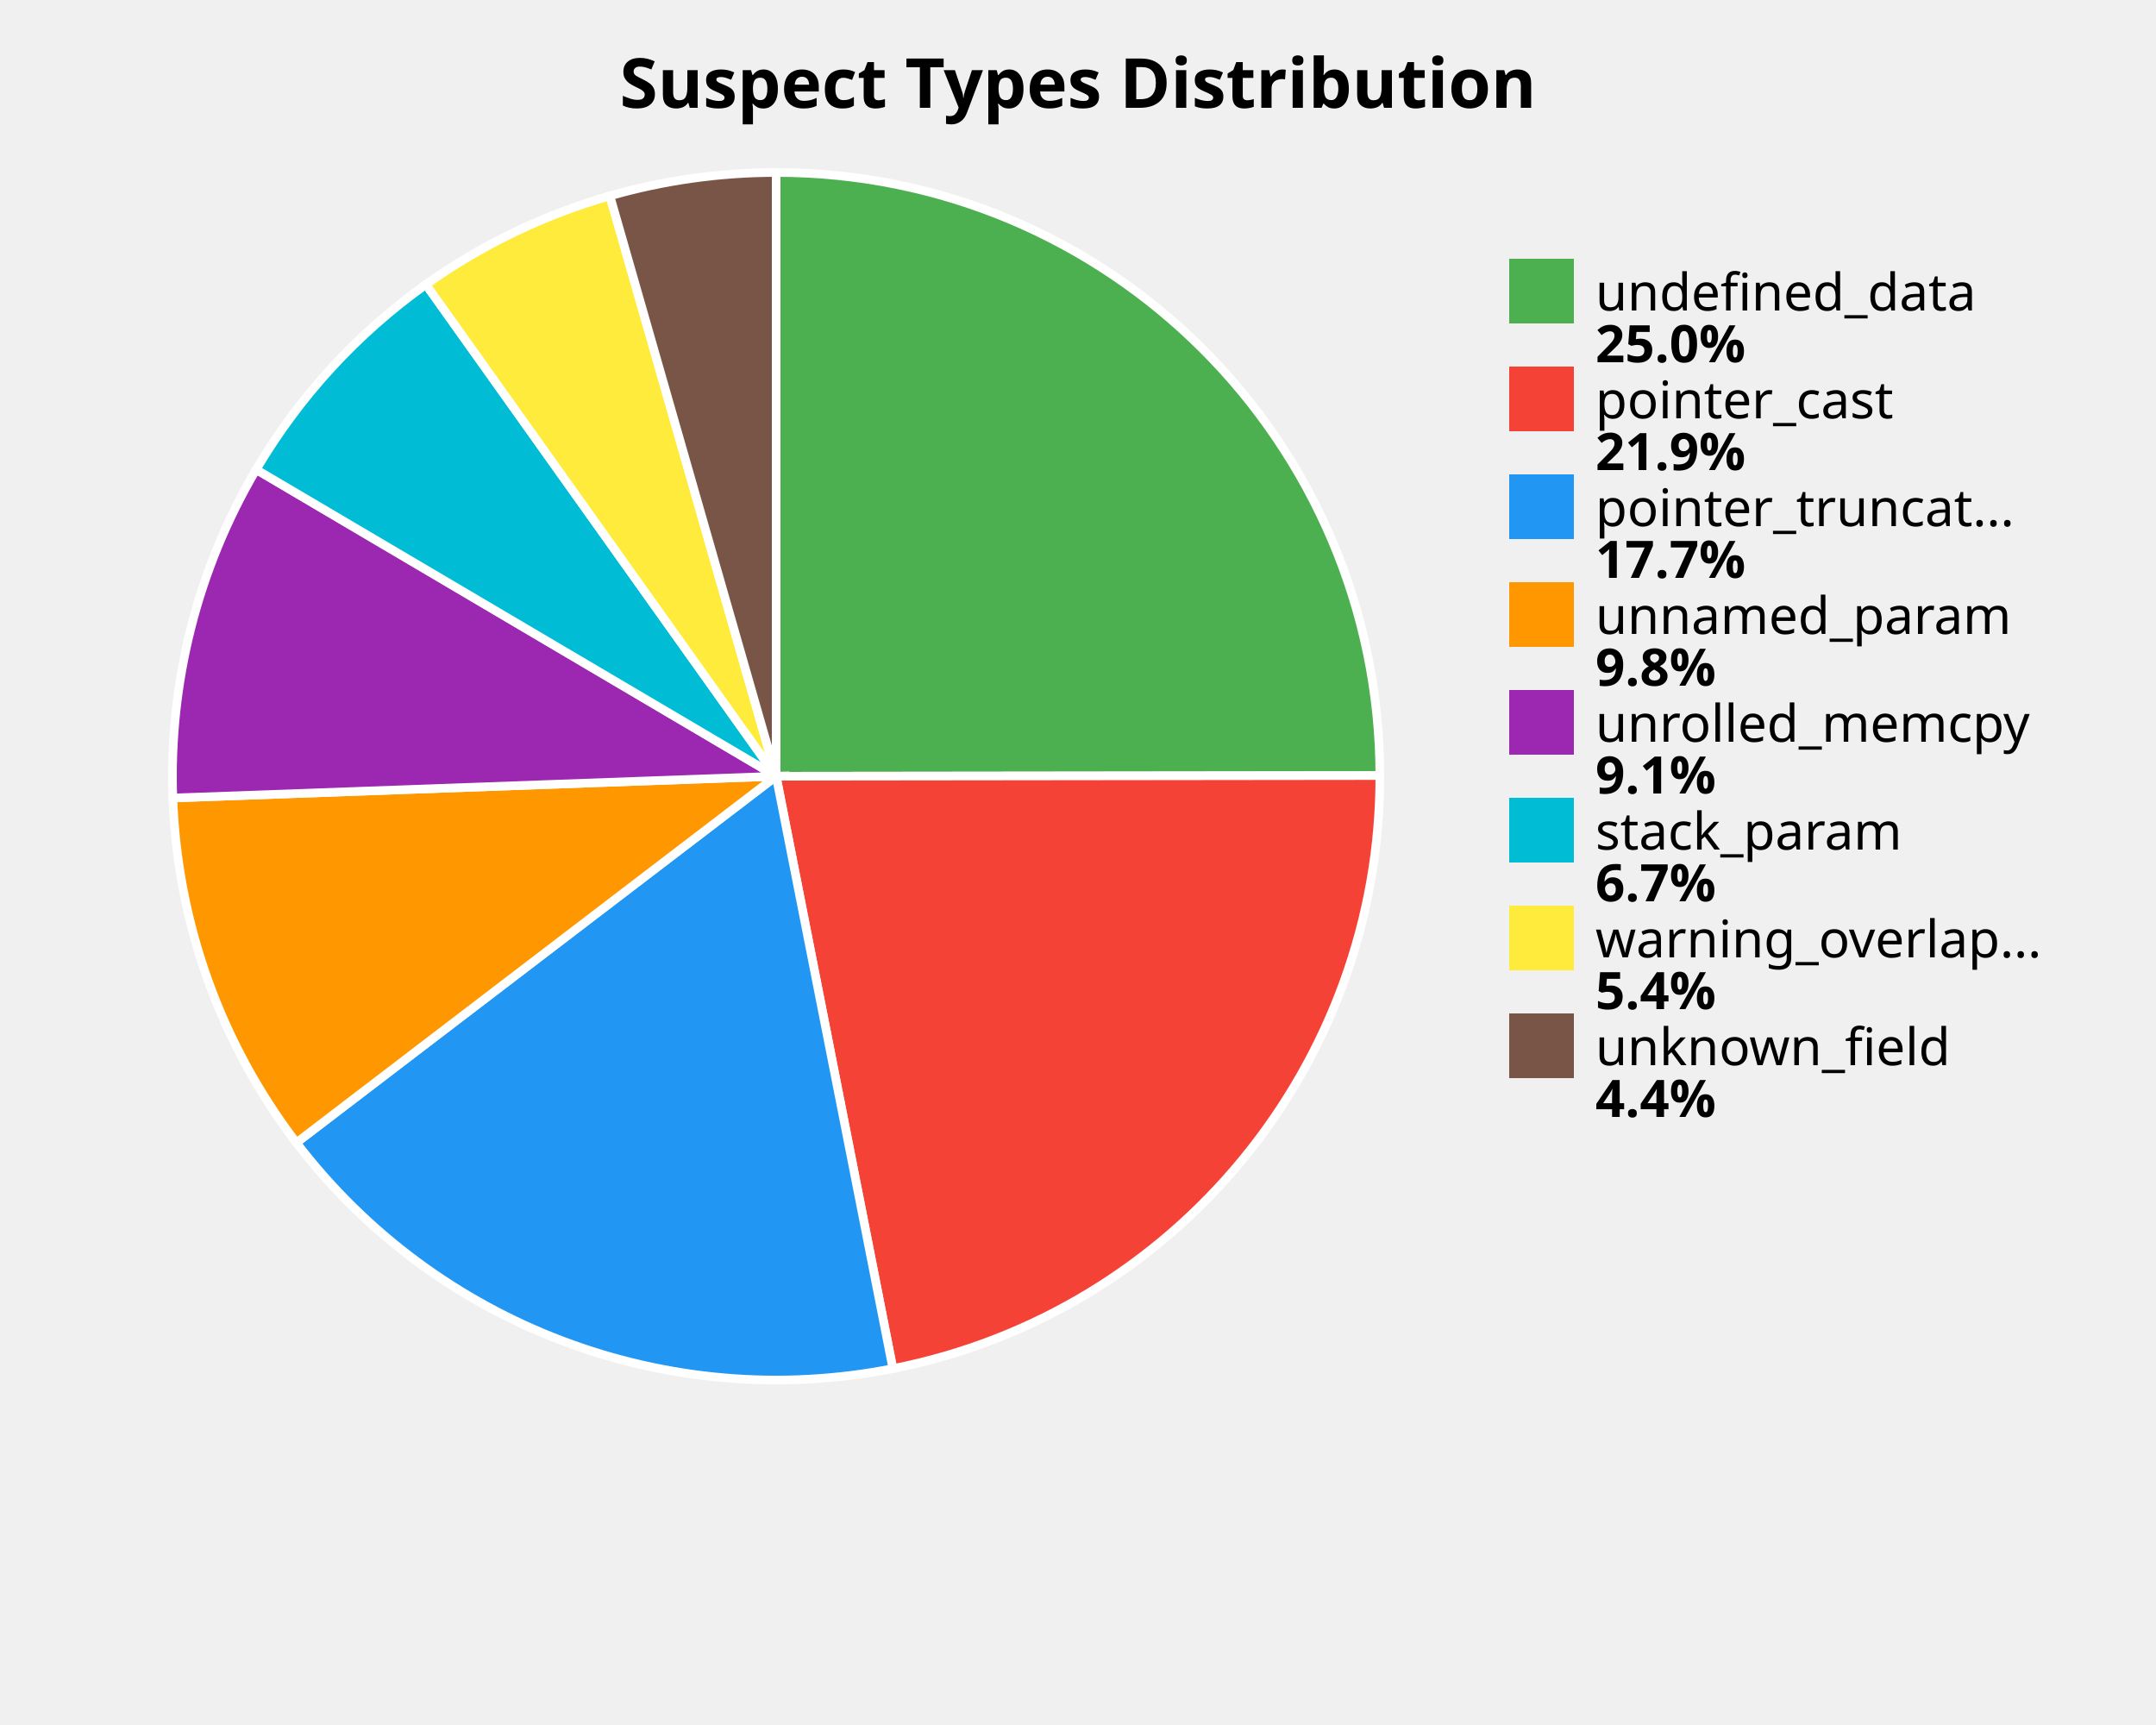
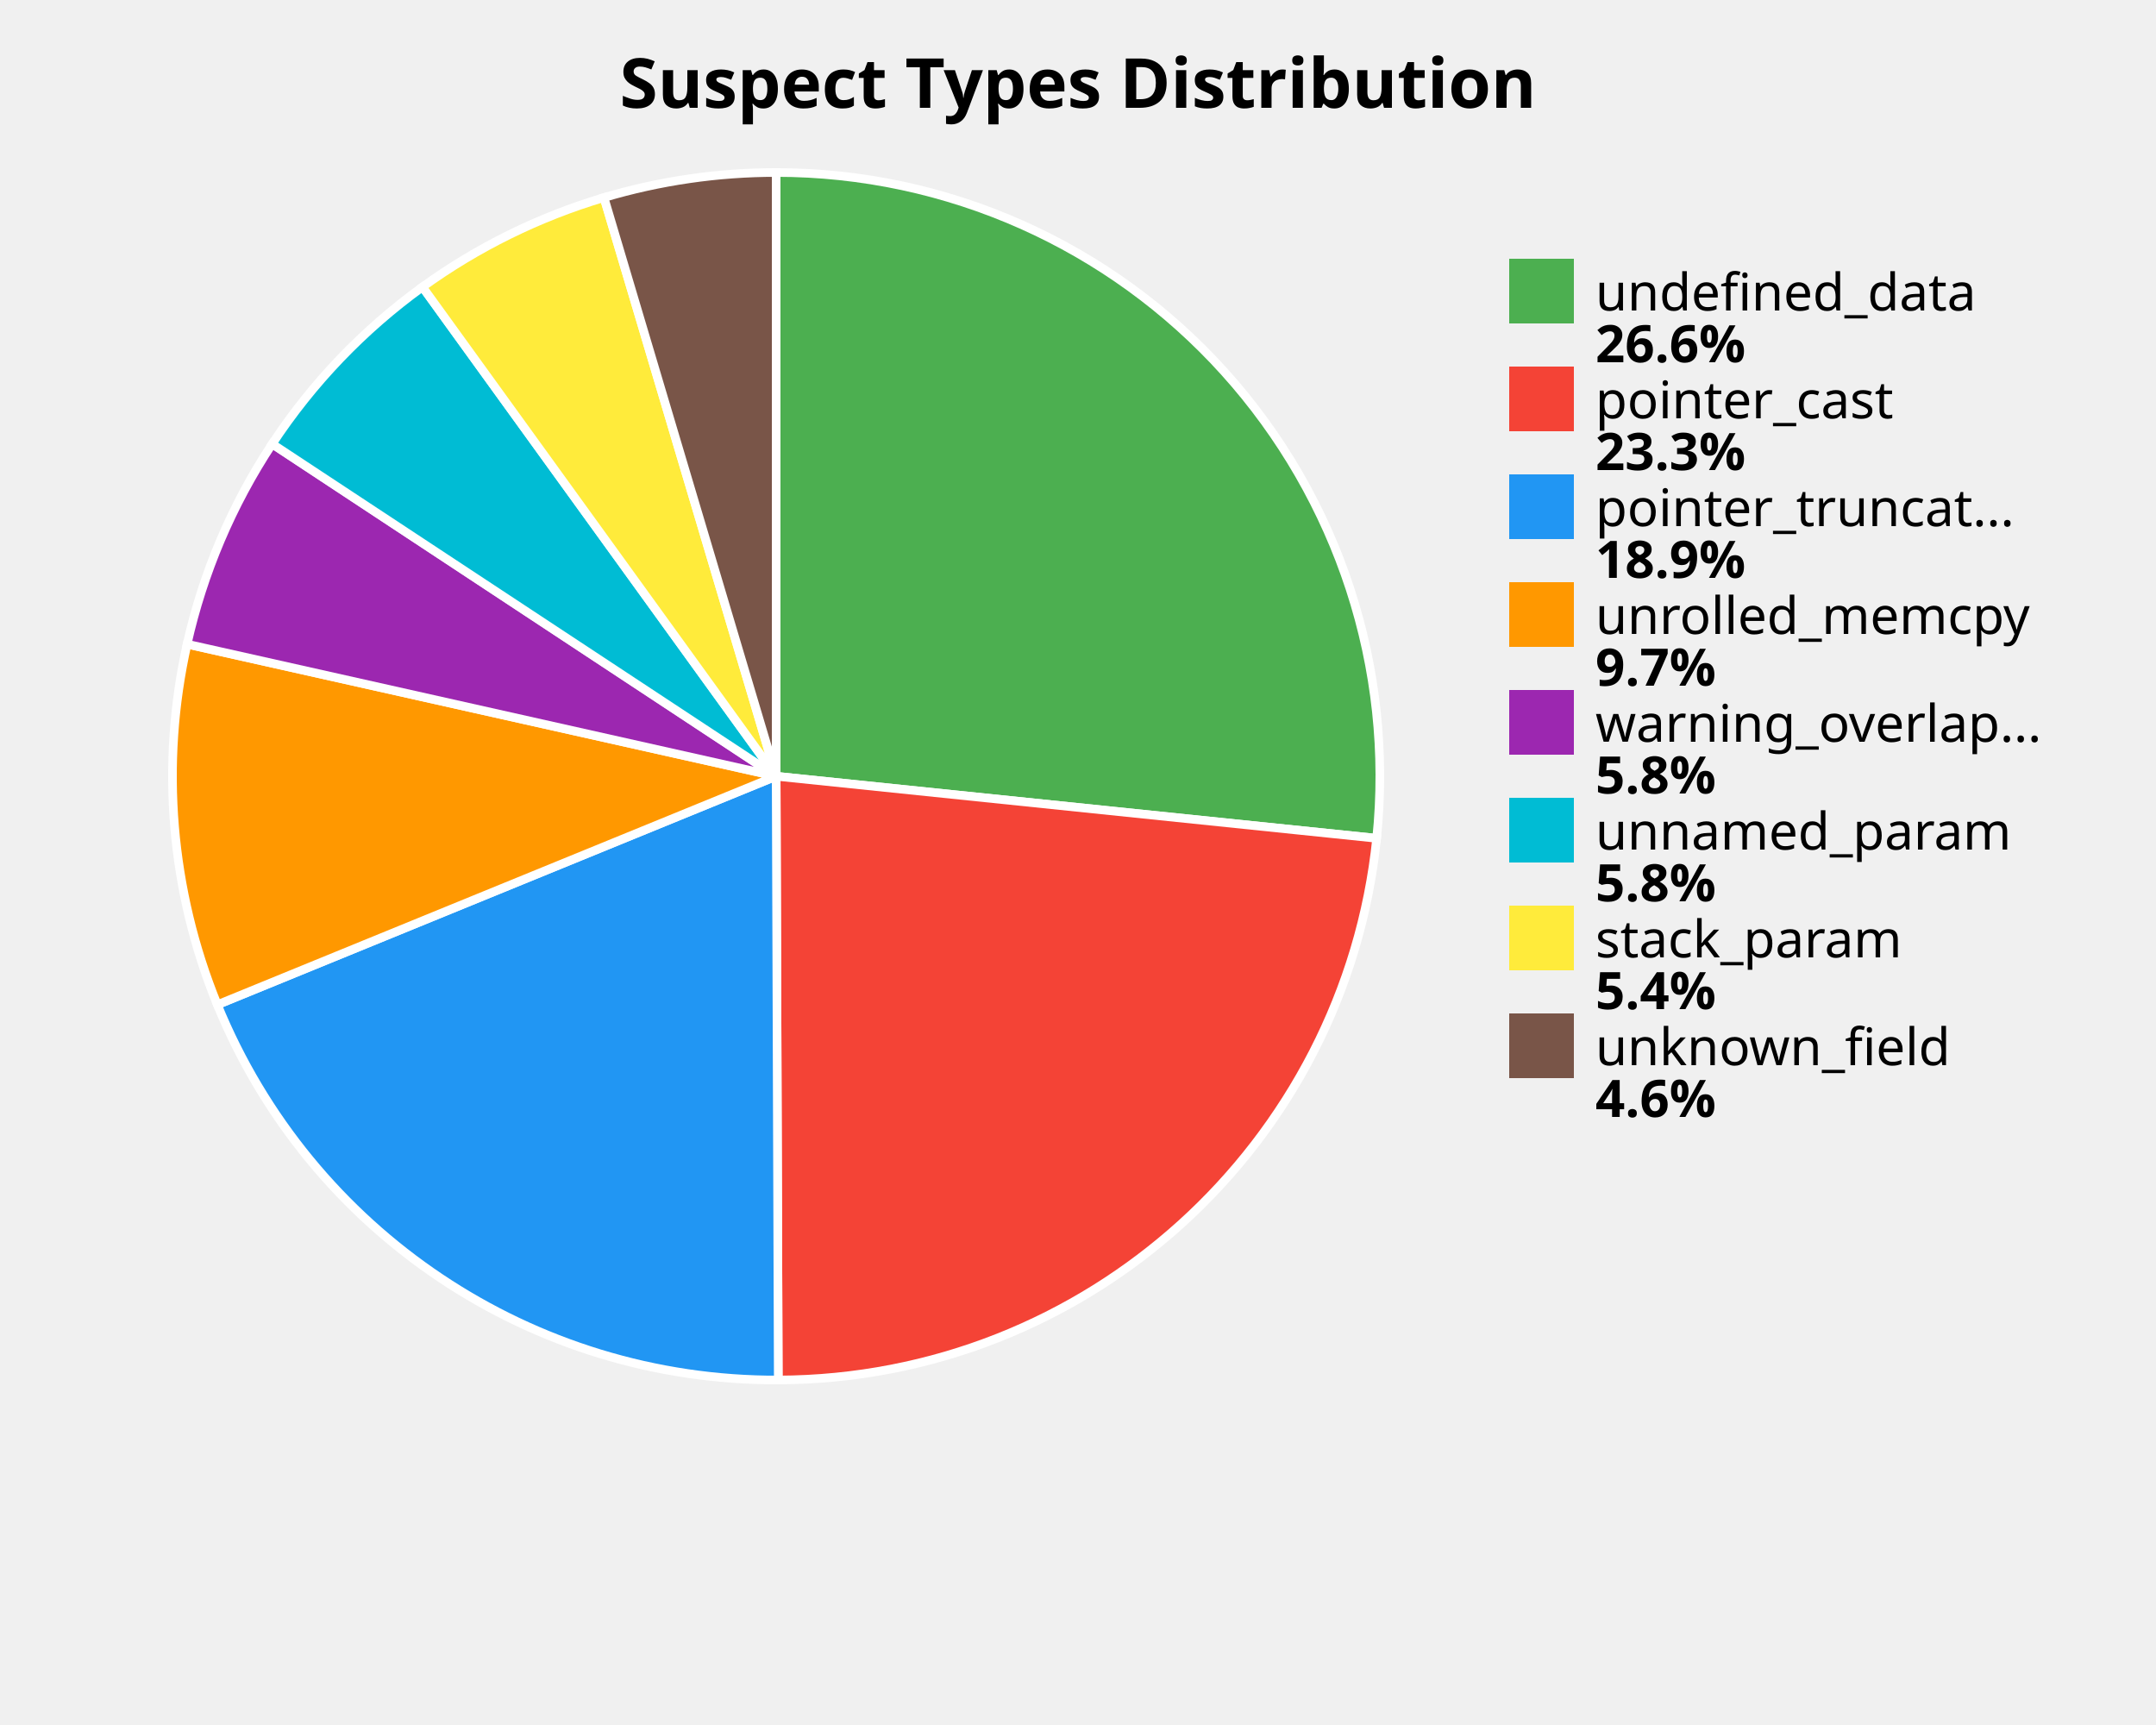
<svg xmlns="http://www.w3.org/2000/svg" width="500" height="400" viewBox="0 0 500 400">
  <style>
    .title { font: bold 16px sans-serif; }
    .label { font: 12px sans-serif; }
    .value { font: bold 12px sans-serif; }
  </style>
  <rect width="100%%" height="100%%" fill="white" />
  <text x="250" y="25" class="title" text-anchor="middle">Suspect Types Distribution</text>
-   <path d="M 180,180 L 180.00,40.00 A 140,140 0 0,1 320.00,179.84 Z" fill="#4CAF50" stroke="white" stroke-width="2" />
-   <path d="M 180,180 L 320.00,179.84 A 140,140 0 0,1 207.07,317.36 Z" fill="#F44336" stroke="white" stroke-width="2" />
-   <path d="M 180,180 L 207.07,317.36 A 140,140 0 0,1 68.74,264.98 Z" fill="#2196F3" stroke="white" stroke-width="2" />
-   <path d="M 180,180 L 68.74,264.98 A 140,140 0 0,1 40.09,185.04 Z" fill="#FF9800" stroke="white" stroke-width="2" />
-   <path d="M 180,180 L 40.09,185.04 A 140,140 0 0,1 59.41,108.88 Z" fill="#9C27B0" stroke="white" stroke-width="2" />
-   <path d="M 180,180 L 59.41,108.88 A 140,140 0 0,1 98.78,65.97 Z" fill="#00BCD4" stroke="white" stroke-width="2" />
-   <path d="M 180,180 L 98.78,65.97 A 140,140 0 0,1 141.44,45.42 Z" fill="#FFEB3B" stroke="white" stroke-width="2" />
-   <path d="M 180,180 L 141.44,45.42 A 140,140 0 0,1 180.00,40.00 Z" fill="#795548" stroke="white" stroke-width="2" />
+   <path d="M 180,180 L 180.00,40.00 A 140,140 0 0,1 319.26,194.39 Z" fill="#4CAF50" stroke="white" stroke-width="2" />
+   <path d="M 180,180 L 319.26,194.39 A 140,140 0 0,1 180.49,320.00 Z" fill="#F44336" stroke="white" stroke-width="2" />
+   <path d="M 180,180 L 180.49,320.00 A 140,140 0 0,1 50.41,232.98 Z" fill="#2196F3" stroke="white" stroke-width="2" />
+   <path d="M 180,180 L 50.41,232.98 A 140,140 0 0,1 43.39,149.37 Z" fill="#FF9800" stroke="white" stroke-width="2" />
+   <path d="M 180,180 L 43.39,149.37 A 140,140 0 0,1 63.12,102.94 Z" fill="#9C27B0" stroke="white" stroke-width="2" />
+   <path d="M 180,180 L 63.12,102.94 A 140,140 0 0,1 97.98,66.54 Z" fill="#00BCD4" stroke="white" stroke-width="2" />
+   <path d="M 180,180 L 97.98,66.54 A 140,140 0 0,1 140.07,45.81 Z" fill="#FFEB3B" stroke="white" stroke-width="2" />
+   <path d="M 180,180 L 140.07,45.81 A 140,140 0 0,1 180.00,40.00 Z" fill="#795548" stroke="white" stroke-width="2" />
  <rect x="350" y="60" width="15" height="15" fill="#4CAF50" />
  <text x="370" y="72" class="label">undefined_data</text>
-   <text x="370" y="84" class="value">25.0%</text>
+   <text x="370" y="84" class="value">26.6%</text>
  <rect x="350" y="85" width="15" height="15" fill="#F44336" />
  <text x="370" y="97" class="label">pointer_cast</text>
-   <text x="370" y="109" class="value">21.9%</text>
+   <text x="370" y="109" class="value">23.3%</text>
  <rect x="350" y="110" width="15" height="15" fill="#2196F3" />
  <text x="370" y="122" class="label">pointer_truncat...</text>
-   <text x="370" y="134" class="value">17.7%</text>
+   <text x="370" y="134" class="value">18.9%</text>
  <rect x="350" y="135" width="15" height="15" fill="#FF9800" />
-   <text x="370" y="147" class="label">unnamed_param</text>
-   <text x="370" y="159" class="value">9.8%</text>
+   <text x="370" y="147" class="label">unrolled_memcpy</text>
+   <text x="370" y="159" class="value">9.7%</text>
  <rect x="350" y="160" width="15" height="15" fill="#9C27B0" />
-   <text x="370" y="172" class="label">unrolled_memcpy</text>
-   <text x="370" y="184" class="value">9.1%</text>
+   <text x="370" y="172" class="label">warning_overlap...</text>
+   <text x="370" y="184" class="value">5.8%</text>
  <rect x="350" y="185" width="15" height="15" fill="#00BCD4" />
-   <text x="370" y="197" class="label">stack_param</text>
-   <text x="370" y="209" class="value">6.7%</text>
+   <text x="370" y="197" class="label">unnamed_param</text>
+   <text x="370" y="209" class="value">5.8%</text>
  <rect x="350" y="210" width="15" height="15" fill="#FFEB3B" />
-   <text x="370" y="222" class="label">warning_overlap...</text>
+   <text x="370" y="222" class="label">stack_param</text>
  <text x="370" y="234" class="value">5.4%</text>
  <rect x="350" y="235" width="15" height="15" fill="#795548" />
  <text x="370" y="247" class="label">unknown_field</text>
-   <text x="370" y="259" class="value">4.4%</text>
+   <text x="370" y="259" class="value">4.6%</text>
</svg>
